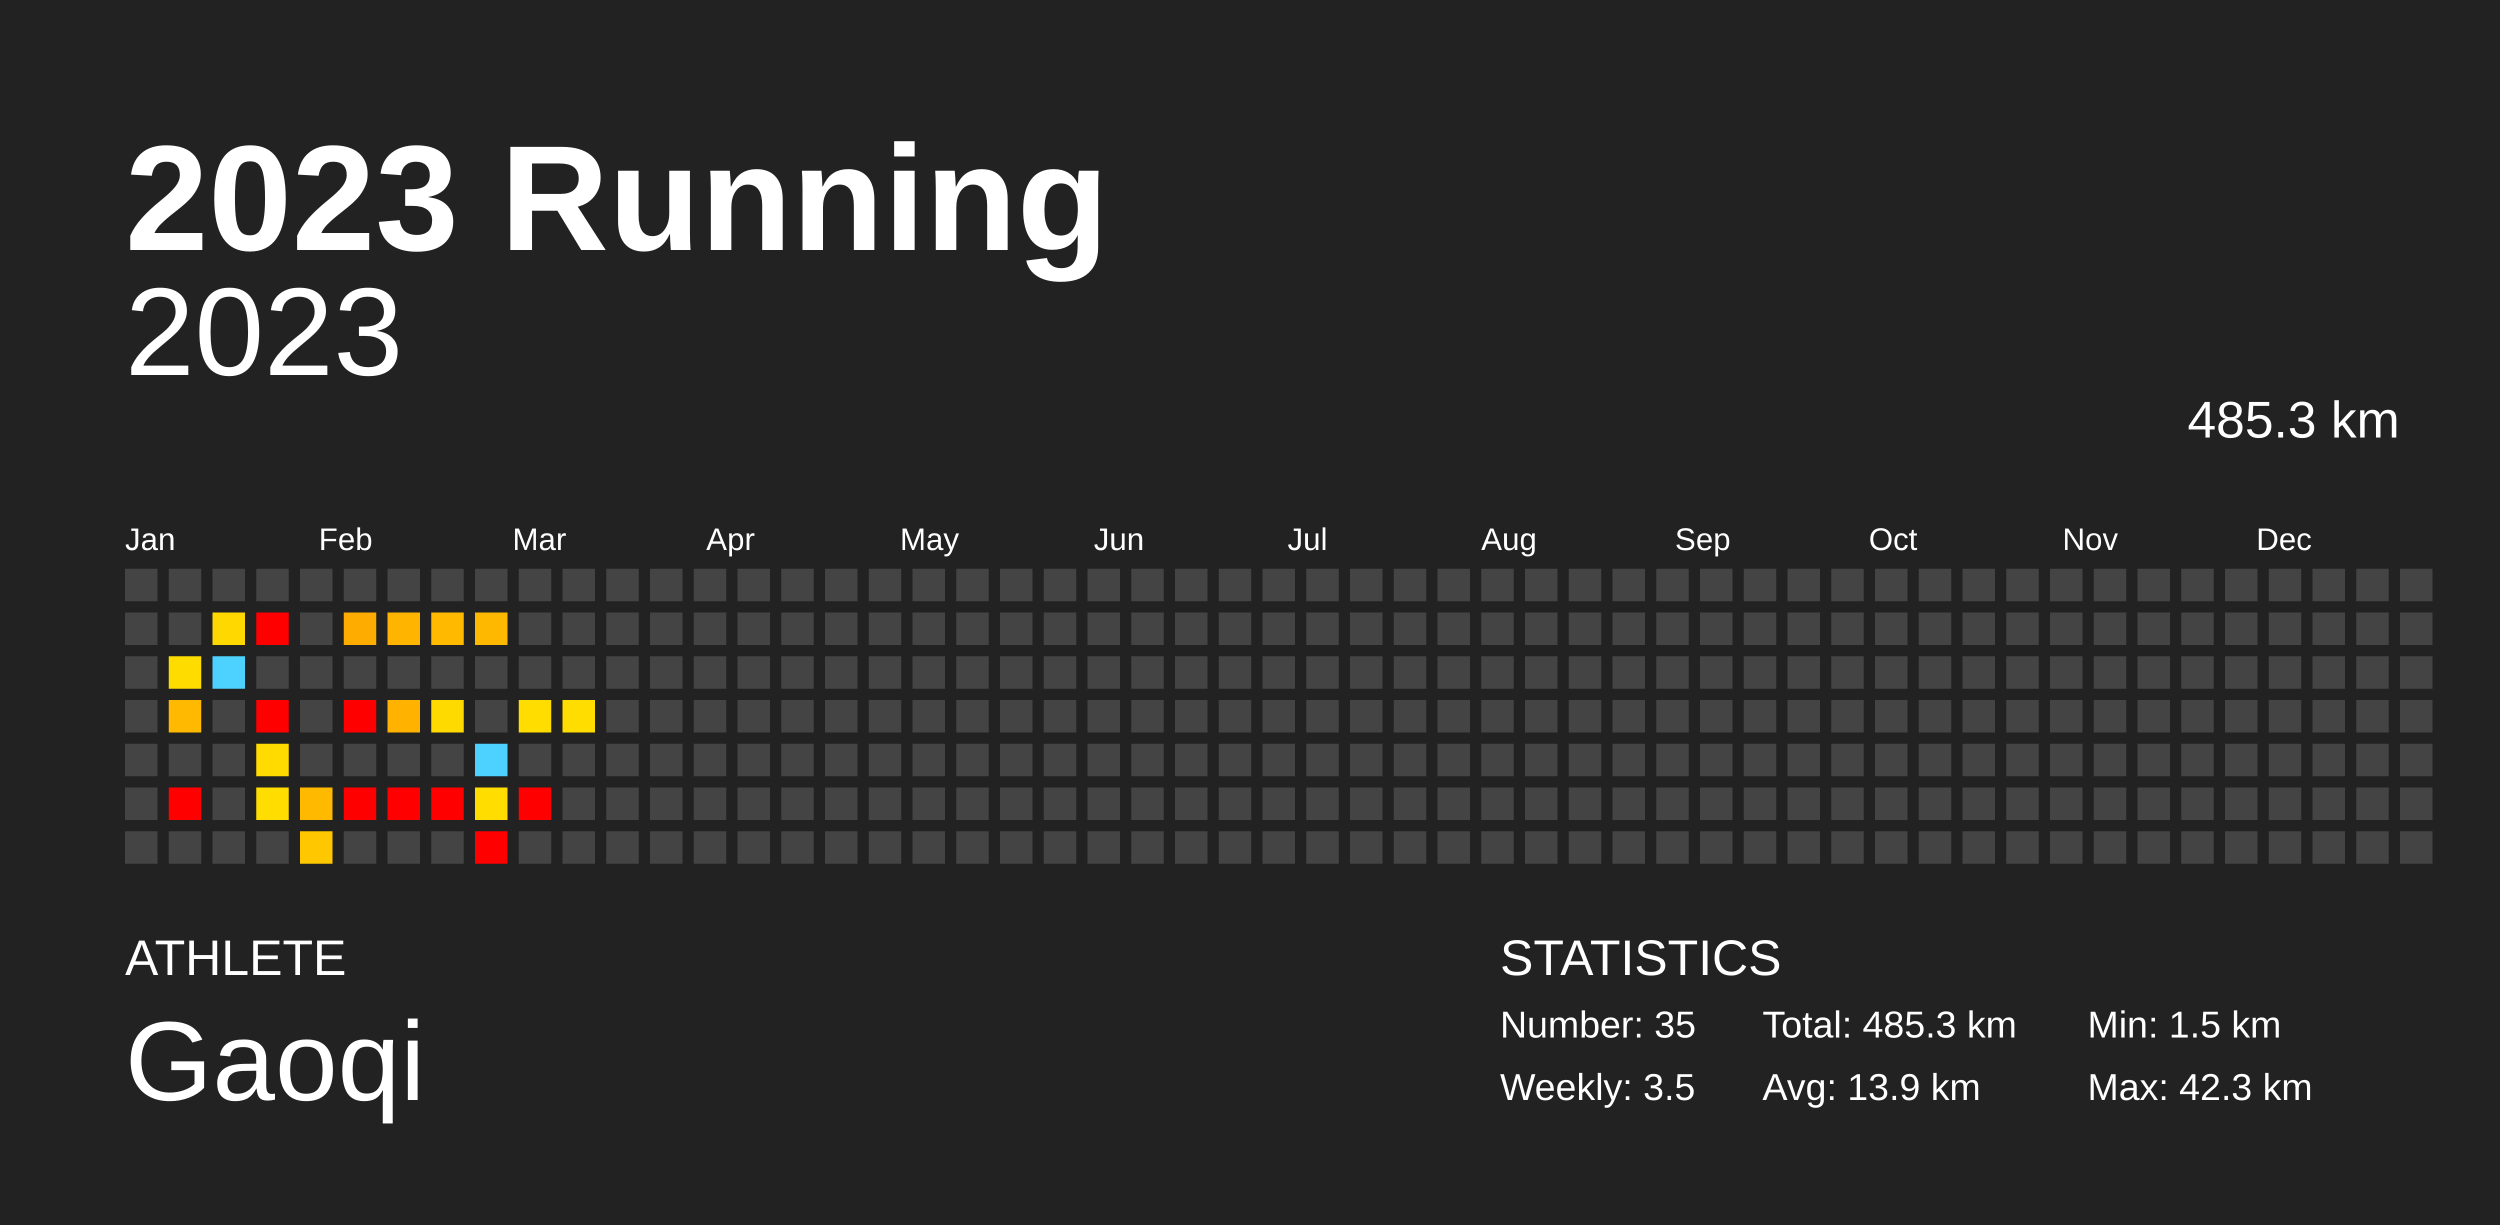
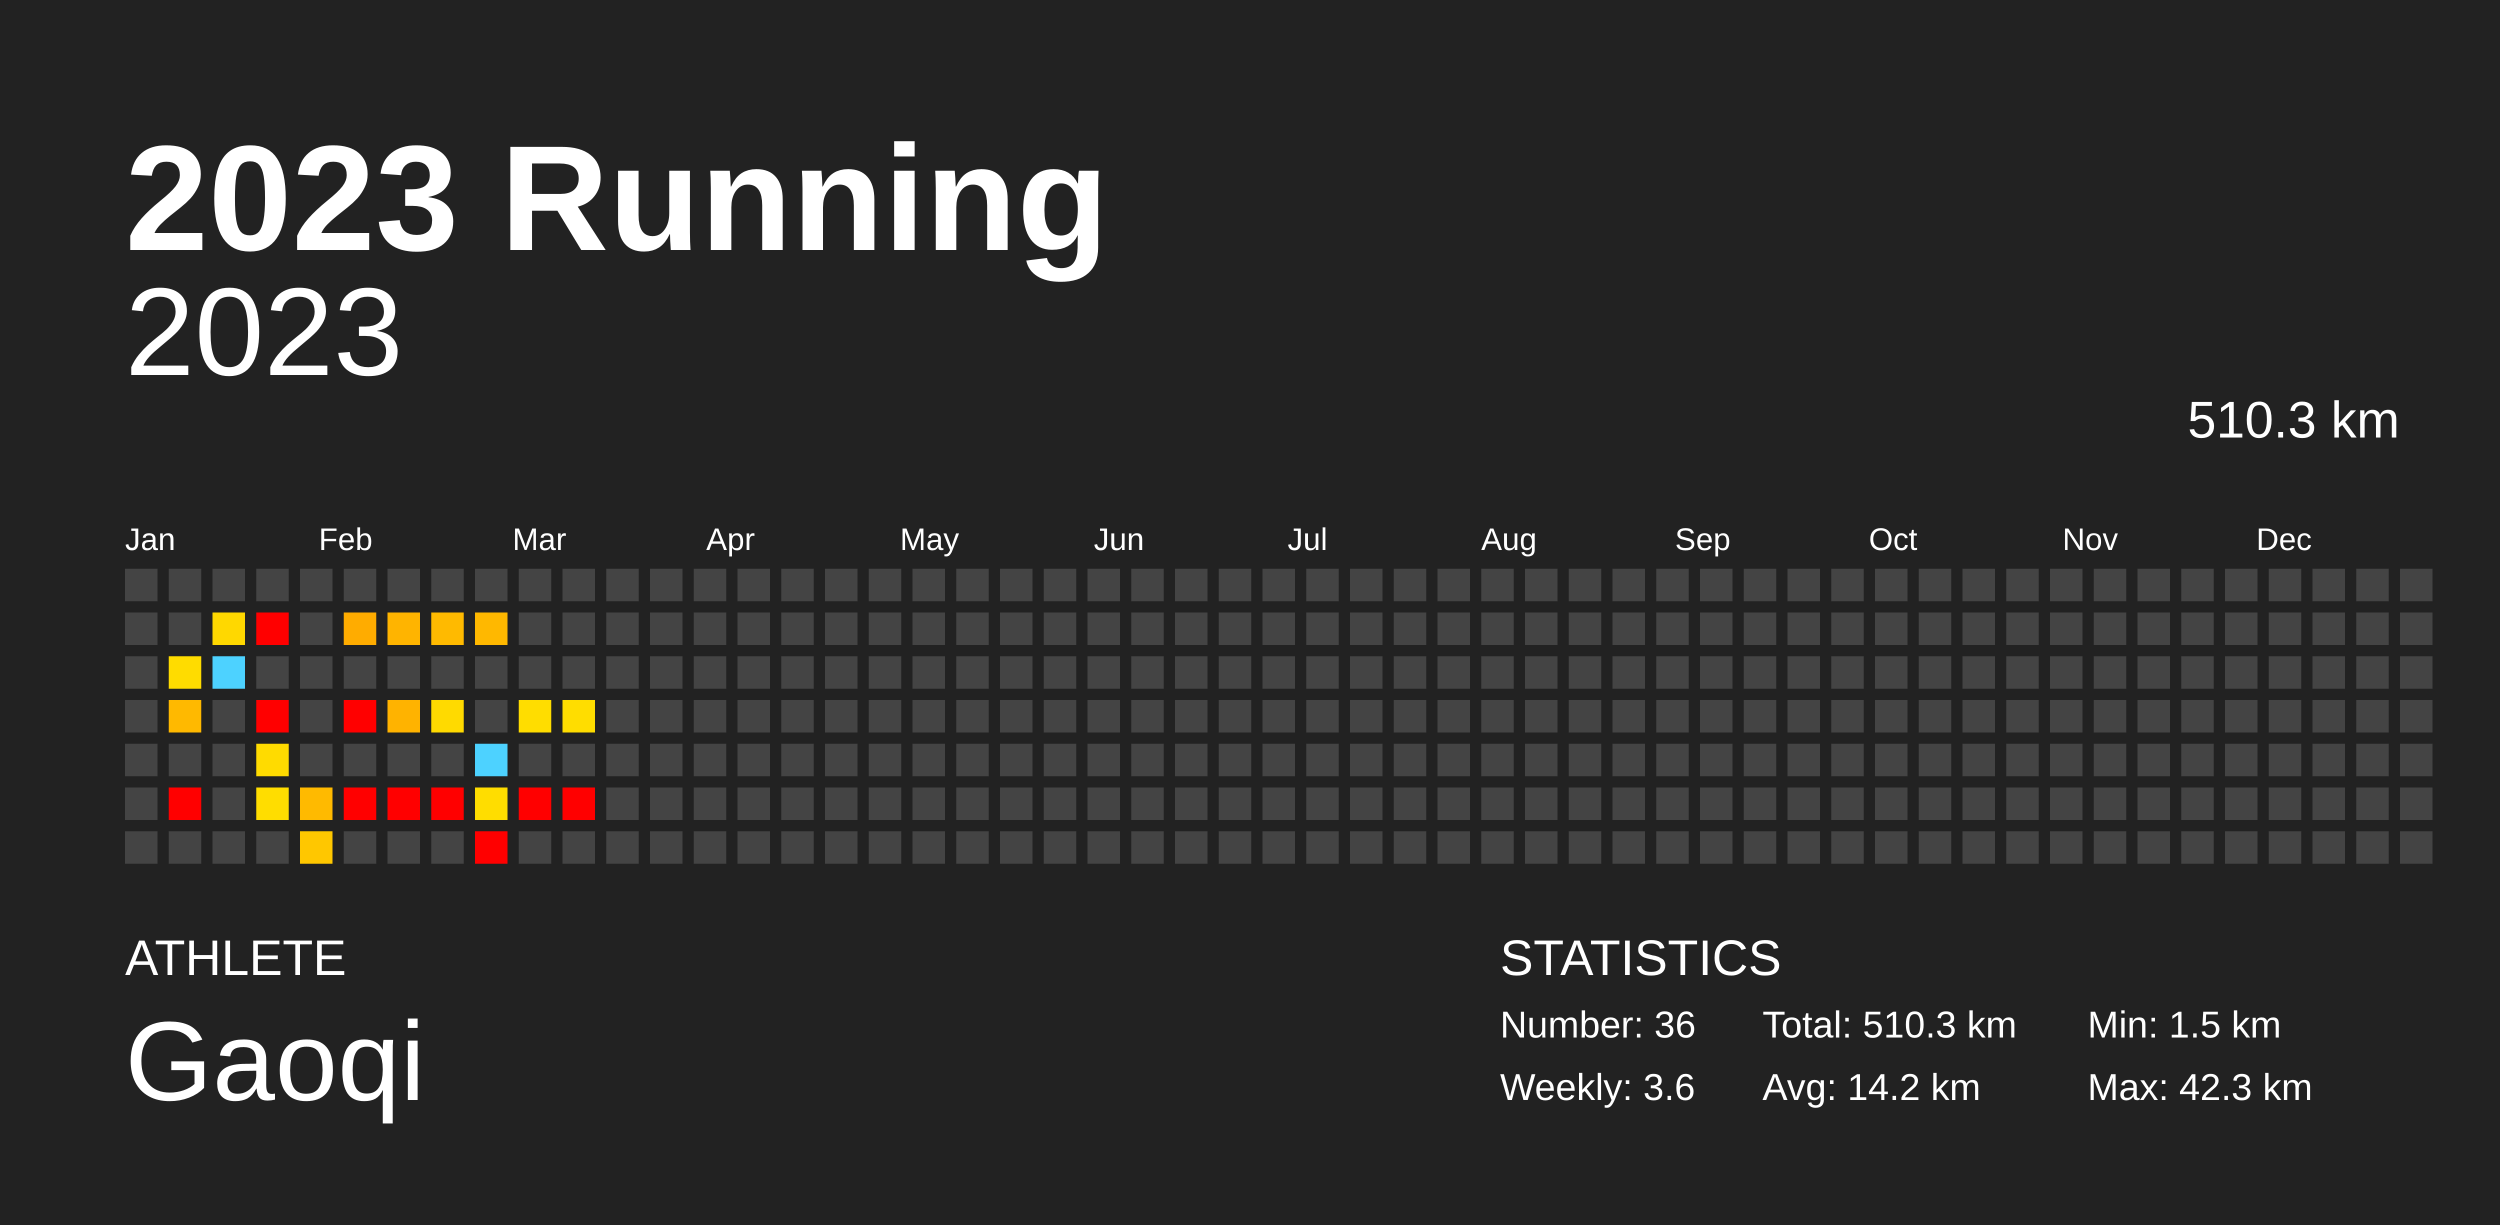
<svg xmlns="http://www.w3.org/2000/svg" baseProfile="full" height="98mm" version="1.1" viewBox="0,0,200,98" width="200mm">
  <defs />
  <rect fill="#222222" height="98" width="200" x="0" y="0" />
  <text fill="#FFFFFF" style="font-size:12px; font-family:Arial; font-weight:bold;" x="10" y="20">2023 Running</text>
  <text fill="#FFFFFF" style="font-size:4px; font-family:Arial" x="10" y="78">ATHLETE</text>
  <text fill="#FFFFFF" style="font-size:9px; font-family:Arial" x="10" y="88">Gaoqi</text>
  <text fill="#FFFFFF" style="font-size:4px; font-family:Arial" x="120" y="78">STATISTICS</text>
-   <text fill="#FFFFFF" style="font-size:3px; font-family:Arial" x="120" y="83">Number: 35</text>
-   <text fill="#FFFFFF" style="font-size:3px; font-family:Arial" x="120" y="88">Weekly: 3.5</text>
-   <text fill="#FFFFFF" style="font-size:3px; font-family:Arial" x="141" y="83">Total: 485.3 km</text>
-   <text fill="#FFFFFF" style="font-size:3px; font-family:Arial" x="141" y="88">Avg: 13.9 km</text>
+   <text fill="#FFFFFF" style="font-size:3px; font-family:Arial" x="120" y="83">Number: 36</text>
+   <text fill="#FFFFFF" style="font-size:3px; font-family:Arial" x="120" y="88">Weekly: 3.6</text>
+   <text fill="#FFFFFF" style="font-size:3px; font-family:Arial" x="141" y="83">Total: 510.3 km</text>
+   <text fill="#FFFFFF" style="font-size:3px; font-family:Arial" x="141" y="88">Avg: 14.2 km</text>
  <text fill="#FFFFFF" style="font-size:3px; font-family:Arial" x="167" y="83">Min: 1.5 km</text>
  <text fill="#FFFFFF" style="font-size:3px; font-family:Arial" x="167" y="88">Max: 42.3 km</text>
  <text alignment-baseline="hanging" fill="#FFFFFF" style="font-size:10.0px; font-family:Arial;" x="10" y="30">2023</text>
-   <text alignment-baseline="hanging" fill="#FFFFFF" style="font-size:4.125px; font-family:Arial;" x="175" y="35">485.3 km</text>
+   <text alignment-baseline="hanging" fill="#FFFFFF" style="font-size:4.125px; font-family:Arial;" x="175" y="35">510.3 km</text>
  <text fill="#FFFFFF" style="font-size:2.5px; font-family:Arial" x="10.0" y="44">Jan</text>
  <text fill="#FFFFFF" style="font-size:2.5px; font-family:Arial" x="25.5" y="44">Feb</text>
  <text fill="#FFFFFF" style="font-size:2.5px; font-family:Arial" x="41.0" y="44">Mar</text>
  <text fill="#FFFFFF" style="font-size:2.5px; font-family:Arial" x="56.5" y="44">Apr</text>
  <text fill="#FFFFFF" style="font-size:2.5px; font-family:Arial" x="72.0" y="44">May</text>
  <text fill="#FFFFFF" style="font-size:2.5px; font-family:Arial" x="87.5" y="44">Jun</text>
  <text fill="#FFFFFF" style="font-size:2.5px; font-family:Arial" x="103.0" y="44">Jul</text>
  <text fill="#FFFFFF" style="font-size:2.5px; font-family:Arial" x="118.5" y="44">Aug</text>
  <text fill="#FFFFFF" style="font-size:2.5px; font-family:Arial" x="134.0" y="44">Sep</text>
  <text fill="#FFFFFF" style="font-size:2.5px; font-family:Arial" x="149.5" y="44">Oct</text>
  <text fill="#FFFFFF" style="font-size:2.5px; font-family:Arial" x="165.0" y="44">Nov</text>
  <text fill="#FFFFFF" style="font-size:2.5px; font-family:Arial" x="180.5" y="44">Dec</text>
  <rect fill="#444444" height="2.6" width="2.6" x="10.0" y="45.5" />
  <rect fill="#444444" height="2.6" width="2.6" x="10.0" y="49.0" />
  <rect fill="#444444" height="2.6" width="2.6" x="10.0" y="52.5" />
  <rect fill="#444444" height="2.6" width="2.6" x="10.0" y="56.0" />
  <rect fill="#444444" height="2.6" width="2.6" x="10.0" y="59.5" />
  <rect fill="#444444" height="2.6" width="2.6" x="10.0" y="63.0" />
  <rect fill="#444444" height="2.6" width="2.6" x="10.0" y="66.5" />
  <rect fill="#444444" height="2.6" width="2.6" x="13.5" y="45.5" />
  <rect fill="#444444" height="2.6" width="2.6" x="13.5" y="49.0" />
  <rect fill="#ffdc00" height="2.6" width="2.6" x="13.5" y="52.5" />
  <rect fill="#ffb900" height="2.6" width="2.6" x="13.5" y="56.0" />
  <rect fill="#444444" height="2.6" width="2.6" x="13.5" y="59.5" />
  <rect fill="red" height="2.6" width="2.6" x="13.5" y="63.0" />
  <rect fill="#444444" height="2.6" width="2.6" x="13.5" y="66.5" />
  <rect fill="#444444" height="2.6" width="2.6" x="17.0" y="45.5" />
  <rect fill="#ffd800" height="2.6" width="2.6" x="17.0" y="49.0" />
  <rect fill="#4dd2ff" height="2.6" width="2.6" x="17.0" y="52.5" />
  <rect fill="#444444" height="2.6" width="2.6" x="17.0" y="56.0" />
  <rect fill="#444444" height="2.6" width="2.6" x="17.0" y="59.5" />
  <rect fill="#444444" height="2.6" width="2.6" x="17.0" y="63.0" />
  <rect fill="#444444" height="2.6" width="2.6" x="17.0" y="66.5" />
  <rect fill="#444444" height="2.6" width="2.6" x="20.5" y="45.5" />
  <rect fill="red" height="2.6" width="2.6" x="20.5" y="49.0" />
  <rect fill="#444444" height="2.6" width="2.6" x="20.5" y="52.5" />
  <rect fill="red" height="2.6" width="2.6" x="20.5" y="56.0" />
  <rect fill="#ffdb00" height="2.6" width="2.6" x="20.5" y="59.5" />
  <rect fill="#ffdd00" height="2.6" width="2.6" x="20.5" y="63.0" />
  <rect fill="#444444" height="2.6" width="2.6" x="20.5" y="66.5" />
  <rect fill="#444444" height="2.6" width="2.6" x="24.0" y="45.5" />
  <rect fill="#444444" height="2.6" width="2.6" x="24.0" y="49.0" />
  <rect fill="#444444" height="2.6" width="2.6" x="24.0" y="52.5" />
  <rect fill="#444444" height="2.6" width="2.6" x="24.0" y="56.0" />
  <rect fill="#444444" height="2.6" width="2.6" x="24.0" y="59.5" />
  <rect fill="#ffba00" height="2.6" width="2.6" x="24.0" y="63.0" />
  <rect fill="#ffc700" height="2.6" width="2.6" x="24.0" y="66.5" />
  <rect fill="#444444" height="2.6" width="2.6" x="27.5" y="45.5" />
  <rect fill="#ffac00" height="2.6" width="2.6" x="27.5" y="49.0" />
  <rect fill="#444444" height="2.6" width="2.6" x="27.5" y="52.5" />
  <rect fill="red" height="2.6" width="2.6" x="27.5" y="56.0" />
  <rect fill="#444444" height="2.6" width="2.6" x="27.5" y="59.5" />
  <rect fill="red" height="2.6" width="2.6" x="27.5" y="63.0" />
  <rect fill="#444444" height="2.6" width="2.6" x="27.5" y="66.5" />
  <rect fill="#444444" height="2.6" width="2.6" x="31.0" y="45.5" />
  <rect fill="#ffb400" height="2.6" width="2.6" x="31.0" y="49.0" />
  <rect fill="#444444" height="2.6" width="2.6" x="31.0" y="52.5" />
  <rect fill="#ffb300" height="2.6" width="2.6" x="31.0" y="56.0" />
  <rect fill="#444444" height="2.6" width="2.6" x="31.0" y="59.5" />
  <rect fill="red" height="2.6" width="2.6" x="31.0" y="63.0" />
  <rect fill="#444444" height="2.6" width="2.6" x="31.0" y="66.5" />
  <rect fill="#444444" height="2.6" width="2.6" x="34.5" y="45.5" />
  <rect fill="#ffba00" height="2.6" width="2.6" x="34.5" y="49.0" />
  <rect fill="#444444" height="2.6" width="2.6" x="34.5" y="52.5" />
  <rect fill="#ffda00" height="2.6" width="2.6" x="34.5" y="56.0" />
  <rect fill="#444444" height="2.6" width="2.6" x="34.5" y="59.5" />
  <rect fill="red" height="2.6" width="2.6" x="34.5" y="63.0" />
  <rect fill="#444444" height="2.6" width="2.6" x="34.5" y="66.5" />
  <rect fill="#444444" height="2.6" width="2.6" x="38.0" y="45.5" />
  <rect fill="#ffb800" height="2.6" width="2.6" x="38.0" y="49.0" />
  <rect fill="#444444" height="2.6" width="2.6" x="38.0" y="52.5" />
  <rect fill="#444444" height="2.6" width="2.6" x="38.0" y="56.0" />
  <rect fill="#4dd2ff" height="2.6" width="2.6" x="38.0" y="59.5" />
  <rect fill="#ffdd00" height="2.6" width="2.6" x="38.0" y="63.0" />
  <rect fill="red" height="2.6" width="2.6" x="38.0" y="66.5" />
  <rect fill="#444444" height="2.6" width="2.6" x="41.5" y="45.5" />
  <rect fill="#444444" height="2.6" width="2.6" x="41.5" y="49.0" />
  <rect fill="#444444" height="2.6" width="2.6" x="41.5" y="52.5" />
  <rect fill="#ffdd00" height="2.6" width="2.6" x="41.5" y="56.0" />
  <rect fill="#444444" height="2.6" width="2.6" x="41.5" y="59.5" />
  <rect fill="red" height="2.6" width="2.6" x="41.5" y="63.0" />
  <rect fill="#444444" height="2.6" width="2.6" x="41.5" y="66.5" />
  <rect fill="#444444" height="2.6" width="2.6" x="45.0" y="45.5" />
  <rect fill="#444444" height="2.6" width="2.6" x="45.0" y="49.0" />
  <rect fill="#444444" height="2.6" width="2.6" x="45.0" y="52.5" />
  <rect fill="#ffdd00" height="2.6" width="2.6" x="45.0" y="56.0" />
  <rect fill="#444444" height="2.6" width="2.6" x="45.0" y="59.5" />
-   <rect fill="#444444" height="2.6" width="2.6" x="45.0" y="63.0" />
+   <rect fill="red" height="2.6" width="2.6" x="45.0" y="63.0" />
  <rect fill="#444444" height="2.6" width="2.6" x="45.0" y="66.5" />
  <rect fill="#444444" height="2.6" width="2.6" x="48.5" y="45.5" />
  <rect fill="#444444" height="2.6" width="2.6" x="48.5" y="49.0" />
  <rect fill="#444444" height="2.6" width="2.6" x="48.5" y="52.5" />
  <rect fill="#444444" height="2.6" width="2.6" x="48.5" y="56.0" />
  <rect fill="#444444" height="2.6" width="2.6" x="48.5" y="59.5" />
  <rect fill="#444444" height="2.6" width="2.6" x="48.5" y="63.0" />
  <rect fill="#444444" height="2.6" width="2.6" x="48.5" y="66.5" />
  <rect fill="#444444" height="2.6" width="2.6" x="52.0" y="45.5" />
  <rect fill="#444444" height="2.6" width="2.6" x="52.0" y="49.0" />
  <rect fill="#444444" height="2.6" width="2.6" x="52.0" y="52.5" />
  <rect fill="#444444" height="2.6" width="2.6" x="52.0" y="56.0" />
  <rect fill="#444444" height="2.6" width="2.6" x="52.0" y="59.5" />
  <rect fill="#444444" height="2.6" width="2.6" x="52.0" y="63.0" />
  <rect fill="#444444" height="2.6" width="2.6" x="52.0" y="66.5" />
  <rect fill="#444444" height="2.6" width="2.6" x="55.5" y="45.5" />
  <rect fill="#444444" height="2.6" width="2.6" x="55.5" y="49.0" />
  <rect fill="#444444" height="2.6" width="2.6" x="55.5" y="52.5" />
  <rect fill="#444444" height="2.6" width="2.6" x="55.5" y="56.0" />
  <rect fill="#444444" height="2.6" width="2.6" x="55.5" y="59.5" />
  <rect fill="#444444" height="2.6" width="2.6" x="55.5" y="63.0" />
  <rect fill="#444444" height="2.6" width="2.6" x="55.5" y="66.5" />
  <rect fill="#444444" height="2.6" width="2.6" x="59.0" y="45.5" />
  <rect fill="#444444" height="2.6" width="2.6" x="59.0" y="49.0" />
  <rect fill="#444444" height="2.6" width="2.6" x="59.0" y="52.5" />
  <rect fill="#444444" height="2.6" width="2.6" x="59.0" y="56.0" />
  <rect fill="#444444" height="2.6" width="2.6" x="59.0" y="59.5" />
  <rect fill="#444444" height="2.6" width="2.6" x="59.0" y="63.0" />
  <rect fill="#444444" height="2.6" width="2.6" x="59.0" y="66.5" />
  <rect fill="#444444" height="2.6" width="2.6" x="62.5" y="45.5" />
  <rect fill="#444444" height="2.6" width="2.6" x="62.5" y="49.0" />
  <rect fill="#444444" height="2.6" width="2.6" x="62.5" y="52.5" />
  <rect fill="#444444" height="2.6" width="2.6" x="62.5" y="56.0" />
  <rect fill="#444444" height="2.6" width="2.6" x="62.5" y="59.5" />
  <rect fill="#444444" height="2.6" width="2.6" x="62.5" y="63.0" />
  <rect fill="#444444" height="2.6" width="2.6" x="62.5" y="66.5" />
  <rect fill="#444444" height="2.6" width="2.6" x="66.0" y="45.5" />
  <rect fill="#444444" height="2.6" width="2.6" x="66.0" y="49.0" />
  <rect fill="#444444" height="2.6" width="2.6" x="66.0" y="52.5" />
  <rect fill="#444444" height="2.6" width="2.6" x="66.0" y="56.0" />
  <rect fill="#444444" height="2.6" width="2.6" x="66.0" y="59.5" />
  <rect fill="#444444" height="2.6" width="2.6" x="66.0" y="63.0" />
  <rect fill="#444444" height="2.6" width="2.6" x="66.0" y="66.5" />
  <rect fill="#444444" height="2.6" width="2.6" x="69.5" y="45.5" />
  <rect fill="#444444" height="2.6" width="2.6" x="69.5" y="49.0" />
  <rect fill="#444444" height="2.6" width="2.6" x="69.5" y="52.5" />
  <rect fill="#444444" height="2.6" width="2.6" x="69.5" y="56.0" />
  <rect fill="#444444" height="2.6" width="2.6" x="69.5" y="59.5" />
  <rect fill="#444444" height="2.6" width="2.6" x="69.5" y="63.0" />
  <rect fill="#444444" height="2.6" width="2.6" x="69.5" y="66.5" />
  <rect fill="#444444" height="2.6" width="2.6" x="73.0" y="45.5" />
  <rect fill="#444444" height="2.6" width="2.6" x="73.0" y="49.0" />
  <rect fill="#444444" height="2.6" width="2.6" x="73.0" y="52.5" />
  <rect fill="#444444" height="2.6" width="2.6" x="73.0" y="56.0" />
  <rect fill="#444444" height="2.6" width="2.6" x="73.0" y="59.5" />
  <rect fill="#444444" height="2.6" width="2.6" x="73.0" y="63.0" />
  <rect fill="#444444" height="2.6" width="2.6" x="73.0" y="66.5" />
  <rect fill="#444444" height="2.6" width="2.6" x="76.5" y="45.5" />
  <rect fill="#444444" height="2.6" width="2.6" x="76.5" y="49.0" />
  <rect fill="#444444" height="2.6" width="2.6" x="76.5" y="52.5" />
  <rect fill="#444444" height="2.6" width="2.6" x="76.5" y="56.0" />
  <rect fill="#444444" height="2.6" width="2.6" x="76.5" y="59.5" />
  <rect fill="#444444" height="2.6" width="2.6" x="76.5" y="63.0" />
  <rect fill="#444444" height="2.6" width="2.6" x="76.5" y="66.5" />
  <rect fill="#444444" height="2.6" width="2.6" x="80.0" y="45.5" />
  <rect fill="#444444" height="2.6" width="2.6" x="80.0" y="49.0" />
  <rect fill="#444444" height="2.6" width="2.6" x="80.0" y="52.5" />
  <rect fill="#444444" height="2.6" width="2.6" x="80.0" y="56.0" />
  <rect fill="#444444" height="2.6" width="2.6" x="80.0" y="59.5" />
  <rect fill="#444444" height="2.6" width="2.6" x="80.0" y="63.0" />
  <rect fill="#444444" height="2.6" width="2.6" x="80.0" y="66.5" />
  <rect fill="#444444" height="2.6" width="2.6" x="83.5" y="45.5" />
  <rect fill="#444444" height="2.6" width="2.6" x="83.5" y="49.0" />
  <rect fill="#444444" height="2.6" width="2.6" x="83.5" y="52.5" />
  <rect fill="#444444" height="2.6" width="2.6" x="83.5" y="56.0" />
  <rect fill="#444444" height="2.6" width="2.6" x="83.5" y="59.5" />
  <rect fill="#444444" height="2.6" width="2.6" x="83.5" y="63.0" />
  <rect fill="#444444" height="2.6" width="2.6" x="83.5" y="66.5" />
  <rect fill="#444444" height="2.6" width="2.6" x="87.0" y="45.5" />
  <rect fill="#444444" height="2.6" width="2.6" x="87.0" y="49.0" />
  <rect fill="#444444" height="2.6" width="2.6" x="87.0" y="52.5" />
  <rect fill="#444444" height="2.6" width="2.6" x="87.0" y="56.0" />
  <rect fill="#444444" height="2.6" width="2.6" x="87.0" y="59.5" />
  <rect fill="#444444" height="2.6" width="2.6" x="87.0" y="63.0" />
  <rect fill="#444444" height="2.6" width="2.6" x="87.0" y="66.5" />
  <rect fill="#444444" height="2.6" width="2.6" x="90.5" y="45.5" />
  <rect fill="#444444" height="2.6" width="2.6" x="90.5" y="49.0" />
  <rect fill="#444444" height="2.6" width="2.6" x="90.5" y="52.5" />
  <rect fill="#444444" height="2.6" width="2.6" x="90.5" y="56.0" />
  <rect fill="#444444" height="2.6" width="2.6" x="90.5" y="59.5" />
  <rect fill="#444444" height="2.6" width="2.6" x="90.5" y="63.0" />
  <rect fill="#444444" height="2.6" width="2.6" x="90.5" y="66.5" />
  <rect fill="#444444" height="2.6" width="2.6" x="94.0" y="45.5" />
  <rect fill="#444444" height="2.6" width="2.6" x="94.0" y="49.0" />
  <rect fill="#444444" height="2.6" width="2.6" x="94.0" y="52.5" />
  <rect fill="#444444" height="2.6" width="2.6" x="94.0" y="56.0" />
  <rect fill="#444444" height="2.6" width="2.6" x="94.0" y="59.5" />
  <rect fill="#444444" height="2.6" width="2.6" x="94.0" y="63.0" />
  <rect fill="#444444" height="2.6" width="2.6" x="94.0" y="66.5" />
  <rect fill="#444444" height="2.6" width="2.6" x="97.5" y="45.5" />
  <rect fill="#444444" height="2.6" width="2.6" x="97.5" y="49.0" />
  <rect fill="#444444" height="2.6" width="2.6" x="97.5" y="52.5" />
  <rect fill="#444444" height="2.6" width="2.6" x="97.5" y="56.0" />
  <rect fill="#444444" height="2.6" width="2.6" x="97.5" y="59.5" />
  <rect fill="#444444" height="2.6" width="2.6" x="97.5" y="63.0" />
  <rect fill="#444444" height="2.6" width="2.6" x="97.5" y="66.5" />
  <rect fill="#444444" height="2.6" width="2.6" x="101.0" y="45.5" />
  <rect fill="#444444" height="2.6" width="2.6" x="101.0" y="49.0" />
  <rect fill="#444444" height="2.6" width="2.6" x="101.0" y="52.5" />
  <rect fill="#444444" height="2.6" width="2.6" x="101.0" y="56.0" />
  <rect fill="#444444" height="2.6" width="2.6" x="101.0" y="59.5" />
  <rect fill="#444444" height="2.6" width="2.6" x="101.0" y="63.0" />
  <rect fill="#444444" height="2.6" width="2.6" x="101.0" y="66.5" />
  <rect fill="#444444" height="2.6" width="2.6" x="104.5" y="45.5" />
  <rect fill="#444444" height="2.6" width="2.6" x="104.5" y="49.0" />
  <rect fill="#444444" height="2.6" width="2.6" x="104.5" y="52.5" />
  <rect fill="#444444" height="2.6" width="2.6" x="104.5" y="56.0" />
  <rect fill="#444444" height="2.6" width="2.6" x="104.5" y="59.5" />
  <rect fill="#444444" height="2.6" width="2.6" x="104.5" y="63.0" />
  <rect fill="#444444" height="2.6" width="2.6" x="104.5" y="66.5" />
  <rect fill="#444444" height="2.6" width="2.6" x="108.0" y="45.5" />
  <rect fill="#444444" height="2.6" width="2.6" x="108.0" y="49.0" />
  <rect fill="#444444" height="2.6" width="2.6" x="108.0" y="52.5" />
  <rect fill="#444444" height="2.6" width="2.6" x="108.0" y="56.0" />
  <rect fill="#444444" height="2.6" width="2.6" x="108.0" y="59.5" />
  <rect fill="#444444" height="2.6" width="2.6" x="108.0" y="63.0" />
  <rect fill="#444444" height="2.6" width="2.6" x="108.0" y="66.5" />
  <rect fill="#444444" height="2.6" width="2.6" x="111.5" y="45.5" />
  <rect fill="#444444" height="2.6" width="2.6" x="111.5" y="49.0" />
  <rect fill="#444444" height="2.6" width="2.6" x="111.5" y="52.5" />
  <rect fill="#444444" height="2.6" width="2.6" x="111.5" y="56.0" />
  <rect fill="#444444" height="2.6" width="2.6" x="111.5" y="59.5" />
  <rect fill="#444444" height="2.6" width="2.6" x="111.5" y="63.0" />
  <rect fill="#444444" height="2.6" width="2.6" x="111.5" y="66.5" />
  <rect fill="#444444" height="2.6" width="2.6" x="115.0" y="45.5" />
  <rect fill="#444444" height="2.6" width="2.6" x="115.0" y="49.0" />
  <rect fill="#444444" height="2.6" width="2.6" x="115.0" y="52.5" />
  <rect fill="#444444" height="2.6" width="2.6" x="115.0" y="56.0" />
  <rect fill="#444444" height="2.6" width="2.6" x="115.0" y="59.5" />
  <rect fill="#444444" height="2.6" width="2.6" x="115.0" y="63.0" />
  <rect fill="#444444" height="2.6" width="2.6" x="115.0" y="66.5" />
  <rect fill="#444444" height="2.6" width="2.6" x="118.5" y="45.5" />
  <rect fill="#444444" height="2.6" width="2.6" x="118.5" y="49.0" />
  <rect fill="#444444" height="2.6" width="2.6" x="118.5" y="52.5" />
  <rect fill="#444444" height="2.6" width="2.6" x="118.5" y="56.0" />
  <rect fill="#444444" height="2.6" width="2.6" x="118.5" y="59.5" />
  <rect fill="#444444" height="2.6" width="2.6" x="118.5" y="63.0" />
  <rect fill="#444444" height="2.6" width="2.6" x="118.5" y="66.5" />
  <rect fill="#444444" height="2.6" width="2.6" x="122.0" y="45.5" />
  <rect fill="#444444" height="2.6" width="2.6" x="122.0" y="49.0" />
  <rect fill="#444444" height="2.6" width="2.6" x="122.0" y="52.5" />
  <rect fill="#444444" height="2.6" width="2.6" x="122.0" y="56.0" />
  <rect fill="#444444" height="2.6" width="2.6" x="122.0" y="59.5" />
  <rect fill="#444444" height="2.6" width="2.6" x="122.0" y="63.0" />
  <rect fill="#444444" height="2.6" width="2.6" x="122.0" y="66.5" />
  <rect fill="#444444" height="2.6" width="2.6" x="125.5" y="45.5" />
  <rect fill="#444444" height="2.6" width="2.6" x="125.5" y="49.0" />
  <rect fill="#444444" height="2.6" width="2.6" x="125.5" y="52.5" />
  <rect fill="#444444" height="2.6" width="2.6" x="125.5" y="56.0" />
  <rect fill="#444444" height="2.6" width="2.6" x="125.5" y="59.5" />
  <rect fill="#444444" height="2.6" width="2.6" x="125.5" y="63.0" />
  <rect fill="#444444" height="2.6" width="2.6" x="125.5" y="66.5" />
  <rect fill="#444444" height="2.6" width="2.6" x="129.0" y="45.5" />
  <rect fill="#444444" height="2.6" width="2.6" x="129.0" y="49.0" />
  <rect fill="#444444" height="2.6" width="2.6" x="129.0" y="52.5" />
  <rect fill="#444444" height="2.6" width="2.6" x="129.0" y="56.0" />
  <rect fill="#444444" height="2.6" width="2.6" x="129.0" y="59.5" />
  <rect fill="#444444" height="2.6" width="2.6" x="129.0" y="63.0" />
  <rect fill="#444444" height="2.6" width="2.6" x="129.0" y="66.5" />
  <rect fill="#444444" height="2.6" width="2.6" x="132.5" y="45.5" />
  <rect fill="#444444" height="2.6" width="2.6" x="132.5" y="49.0" />
  <rect fill="#444444" height="2.6" width="2.6" x="132.5" y="52.5" />
  <rect fill="#444444" height="2.6" width="2.6" x="132.5" y="56.0" />
  <rect fill="#444444" height="2.6" width="2.6" x="132.5" y="59.5" />
  <rect fill="#444444" height="2.6" width="2.6" x="132.5" y="63.0" />
  <rect fill="#444444" height="2.6" width="2.6" x="132.5" y="66.5" />
  <rect fill="#444444" height="2.6" width="2.6" x="136.0" y="45.5" />
  <rect fill="#444444" height="2.6" width="2.6" x="136.0" y="49.0" />
  <rect fill="#444444" height="2.6" width="2.6" x="136.0" y="52.5" />
  <rect fill="#444444" height="2.6" width="2.6" x="136.0" y="56.0" />
  <rect fill="#444444" height="2.6" width="2.6" x="136.0" y="59.5" />
  <rect fill="#444444" height="2.6" width="2.6" x="136.0" y="63.0" />
  <rect fill="#444444" height="2.6" width="2.6" x="136.0" y="66.5" />
  <rect fill="#444444" height="2.6" width="2.6" x="139.5" y="45.5" />
  <rect fill="#444444" height="2.6" width="2.6" x="139.5" y="49.0" />
  <rect fill="#444444" height="2.6" width="2.6" x="139.5" y="52.5" />
  <rect fill="#444444" height="2.6" width="2.6" x="139.5" y="56.0" />
  <rect fill="#444444" height="2.6" width="2.6" x="139.5" y="59.5" />
  <rect fill="#444444" height="2.6" width="2.6" x="139.5" y="63.0" />
  <rect fill="#444444" height="2.6" width="2.6" x="139.5" y="66.5" />
  <rect fill="#444444" height="2.6" width="2.6" x="143.0" y="45.5" />
  <rect fill="#444444" height="2.6" width="2.6" x="143.0" y="49.0" />
  <rect fill="#444444" height="2.6" width="2.6" x="143.0" y="52.5" />
  <rect fill="#444444" height="2.6" width="2.6" x="143.0" y="56.0" />
  <rect fill="#444444" height="2.6" width="2.6" x="143.0" y="59.5" />
  <rect fill="#444444" height="2.6" width="2.6" x="143.0" y="63.0" />
  <rect fill="#444444" height="2.6" width="2.6" x="143.0" y="66.5" />
  <rect fill="#444444" height="2.6" width="2.6" x="146.5" y="45.5" />
  <rect fill="#444444" height="2.6" width="2.6" x="146.5" y="49.0" />
  <rect fill="#444444" height="2.6" width="2.6" x="146.5" y="52.5" />
  <rect fill="#444444" height="2.6" width="2.6" x="146.5" y="56.0" />
  <rect fill="#444444" height="2.6" width="2.6" x="146.5" y="59.5" />
  <rect fill="#444444" height="2.6" width="2.6" x="146.5" y="63.0" />
  <rect fill="#444444" height="2.6" width="2.6" x="146.5" y="66.5" />
  <rect fill="#444444" height="2.6" width="2.6" x="150.0" y="45.5" />
  <rect fill="#444444" height="2.6" width="2.6" x="150.0" y="49.0" />
  <rect fill="#444444" height="2.6" width="2.6" x="150.0" y="52.5" />
  <rect fill="#444444" height="2.6" width="2.6" x="150.0" y="56.0" />
  <rect fill="#444444" height="2.6" width="2.6" x="150.0" y="59.5" />
  <rect fill="#444444" height="2.6" width="2.6" x="150.0" y="63.0" />
  <rect fill="#444444" height="2.6" width="2.6" x="150.0" y="66.5" />
  <rect fill="#444444" height="2.6" width="2.6" x="153.5" y="45.5" />
  <rect fill="#444444" height="2.6" width="2.6" x="153.5" y="49.0" />
  <rect fill="#444444" height="2.6" width="2.6" x="153.5" y="52.5" />
  <rect fill="#444444" height="2.6" width="2.6" x="153.5" y="56.0" />
  <rect fill="#444444" height="2.6" width="2.6" x="153.5" y="59.5" />
  <rect fill="#444444" height="2.6" width="2.6" x="153.5" y="63.0" />
  <rect fill="#444444" height="2.6" width="2.6" x="153.5" y="66.5" />
  <rect fill="#444444" height="2.6" width="2.6" x="157.0" y="45.5" />
  <rect fill="#444444" height="2.6" width="2.6" x="157.0" y="49.0" />
  <rect fill="#444444" height="2.6" width="2.6" x="157.0" y="52.5" />
  <rect fill="#444444" height="2.6" width="2.6" x="157.0" y="56.0" />
  <rect fill="#444444" height="2.6" width="2.6" x="157.0" y="59.5" />
  <rect fill="#444444" height="2.6" width="2.6" x="157.0" y="63.0" />
  <rect fill="#444444" height="2.6" width="2.6" x="157.0" y="66.5" />
  <rect fill="#444444" height="2.6" width="2.6" x="160.5" y="45.5" />
  <rect fill="#444444" height="2.6" width="2.6" x="160.5" y="49.0" />
  <rect fill="#444444" height="2.6" width="2.6" x="160.5" y="52.5" />
  <rect fill="#444444" height="2.6" width="2.6" x="160.5" y="56.0" />
  <rect fill="#444444" height="2.6" width="2.6" x="160.5" y="59.5" />
  <rect fill="#444444" height="2.6" width="2.6" x="160.5" y="63.0" />
  <rect fill="#444444" height="2.6" width="2.6" x="160.5" y="66.5" />
  <rect fill="#444444" height="2.6" width="2.6" x="164.0" y="45.5" />
  <rect fill="#444444" height="2.6" width="2.6" x="164.0" y="49.0" />
  <rect fill="#444444" height="2.6" width="2.6" x="164.0" y="52.5" />
  <rect fill="#444444" height="2.6" width="2.6" x="164.0" y="56.0" />
  <rect fill="#444444" height="2.6" width="2.6" x="164.0" y="59.5" />
  <rect fill="#444444" height="2.6" width="2.6" x="164.0" y="63.0" />
  <rect fill="#444444" height="2.6" width="2.6" x="164.0" y="66.5" />
  <rect fill="#444444" height="2.6" width="2.6" x="167.5" y="45.5" />
  <rect fill="#444444" height="2.6" width="2.6" x="167.5" y="49.0" />
  <rect fill="#444444" height="2.6" width="2.6" x="167.5" y="52.5" />
  <rect fill="#444444" height="2.6" width="2.6" x="167.5" y="56.0" />
  <rect fill="#444444" height="2.6" width="2.6" x="167.5" y="59.5" />
  <rect fill="#444444" height="2.6" width="2.6" x="167.5" y="63.0" />
  <rect fill="#444444" height="2.6" width="2.6" x="167.5" y="66.5" />
  <rect fill="#444444" height="2.6" width="2.6" x="171.0" y="45.5" />
  <rect fill="#444444" height="2.6" width="2.6" x="171.0" y="49.0" />
  <rect fill="#444444" height="2.6" width="2.6" x="171.0" y="52.5" />
  <rect fill="#444444" height="2.6" width="2.6" x="171.0" y="56.0" />
  <rect fill="#444444" height="2.6" width="2.6" x="171.0" y="59.5" />
  <rect fill="#444444" height="2.6" width="2.6" x="171.0" y="63.0" />
  <rect fill="#444444" height="2.6" width="2.6" x="171.0" y="66.5" />
  <rect fill="#444444" height="2.6" width="2.6" x="174.5" y="45.5" />
  <rect fill="#444444" height="2.6" width="2.6" x="174.5" y="49.0" />
  <rect fill="#444444" height="2.6" width="2.6" x="174.5" y="52.5" />
  <rect fill="#444444" height="2.6" width="2.6" x="174.5" y="56.0" />
  <rect fill="#444444" height="2.6" width="2.6" x="174.5" y="59.5" />
  <rect fill="#444444" height="2.6" width="2.6" x="174.5" y="63.0" />
  <rect fill="#444444" height="2.6" width="2.6" x="174.5" y="66.5" />
  <rect fill="#444444" height="2.6" width="2.6" x="178.0" y="45.5" />
  <rect fill="#444444" height="2.6" width="2.6" x="178.0" y="49.0" />
  <rect fill="#444444" height="2.6" width="2.6" x="178.0" y="52.5" />
  <rect fill="#444444" height="2.6" width="2.6" x="178.0" y="56.0" />
  <rect fill="#444444" height="2.6" width="2.6" x="178.0" y="59.5" />
  <rect fill="#444444" height="2.6" width="2.6" x="178.0" y="63.0" />
  <rect fill="#444444" height="2.6" width="2.6" x="178.0" y="66.5" />
  <rect fill="#444444" height="2.6" width="2.6" x="181.5" y="45.5" />
  <rect fill="#444444" height="2.6" width="2.6" x="181.5" y="49.0" />
  <rect fill="#444444" height="2.6" width="2.6" x="181.5" y="52.5" />
  <rect fill="#444444" height="2.6" width="2.6" x="181.5" y="56.0" />
  <rect fill="#444444" height="2.6" width="2.6" x="181.5" y="59.5" />
  <rect fill="#444444" height="2.6" width="2.6" x="181.5" y="63.0" />
  <rect fill="#444444" height="2.6" width="2.6" x="181.5" y="66.5" />
  <rect fill="#444444" height="2.6" width="2.6" x="185.0" y="45.5" />
  <rect fill="#444444" height="2.6" width="2.6" x="185.0" y="49.0" />
  <rect fill="#444444" height="2.6" width="2.6" x="185.0" y="52.5" />
  <rect fill="#444444" height="2.6" width="2.6" x="185.0" y="56.0" />
  <rect fill="#444444" height="2.6" width="2.6" x="185.0" y="59.5" />
  <rect fill="#444444" height="2.6" width="2.6" x="185.0" y="63.0" />
  <rect fill="#444444" height="2.6" width="2.6" x="185.0" y="66.5" />
  <rect fill="#444444" height="2.6" width="2.6" x="188.5" y="45.5" />
  <rect fill="#444444" height="2.6" width="2.6" x="188.5" y="49.0" />
  <rect fill="#444444" height="2.6" width="2.6" x="188.5" y="52.5" />
  <rect fill="#444444" height="2.6" width="2.6" x="188.5" y="56.0" />
  <rect fill="#444444" height="2.6" width="2.6" x="188.5" y="59.5" />
  <rect fill="#444444" height="2.6" width="2.6" x="188.5" y="63.0" />
  <rect fill="#444444" height="2.6" width="2.6" x="188.5" y="66.5" />
  <rect fill="#444444" height="2.6" width="2.6" x="192.0" y="45.5" />
  <rect fill="#444444" height="2.6" width="2.6" x="192.0" y="49.0" />
  <rect fill="#444444" height="2.6" width="2.6" x="192.0" y="52.5" />
  <rect fill="#444444" height="2.6" width="2.6" x="192.0" y="56.0" />
  <rect fill="#444444" height="2.6" width="2.6" x="192.0" y="59.5" />
  <rect fill="#444444" height="2.6" width="2.6" x="192.0" y="63.0" />
  <rect fill="#444444" height="2.6" width="2.6" x="192.0" y="66.5" />
</svg>
